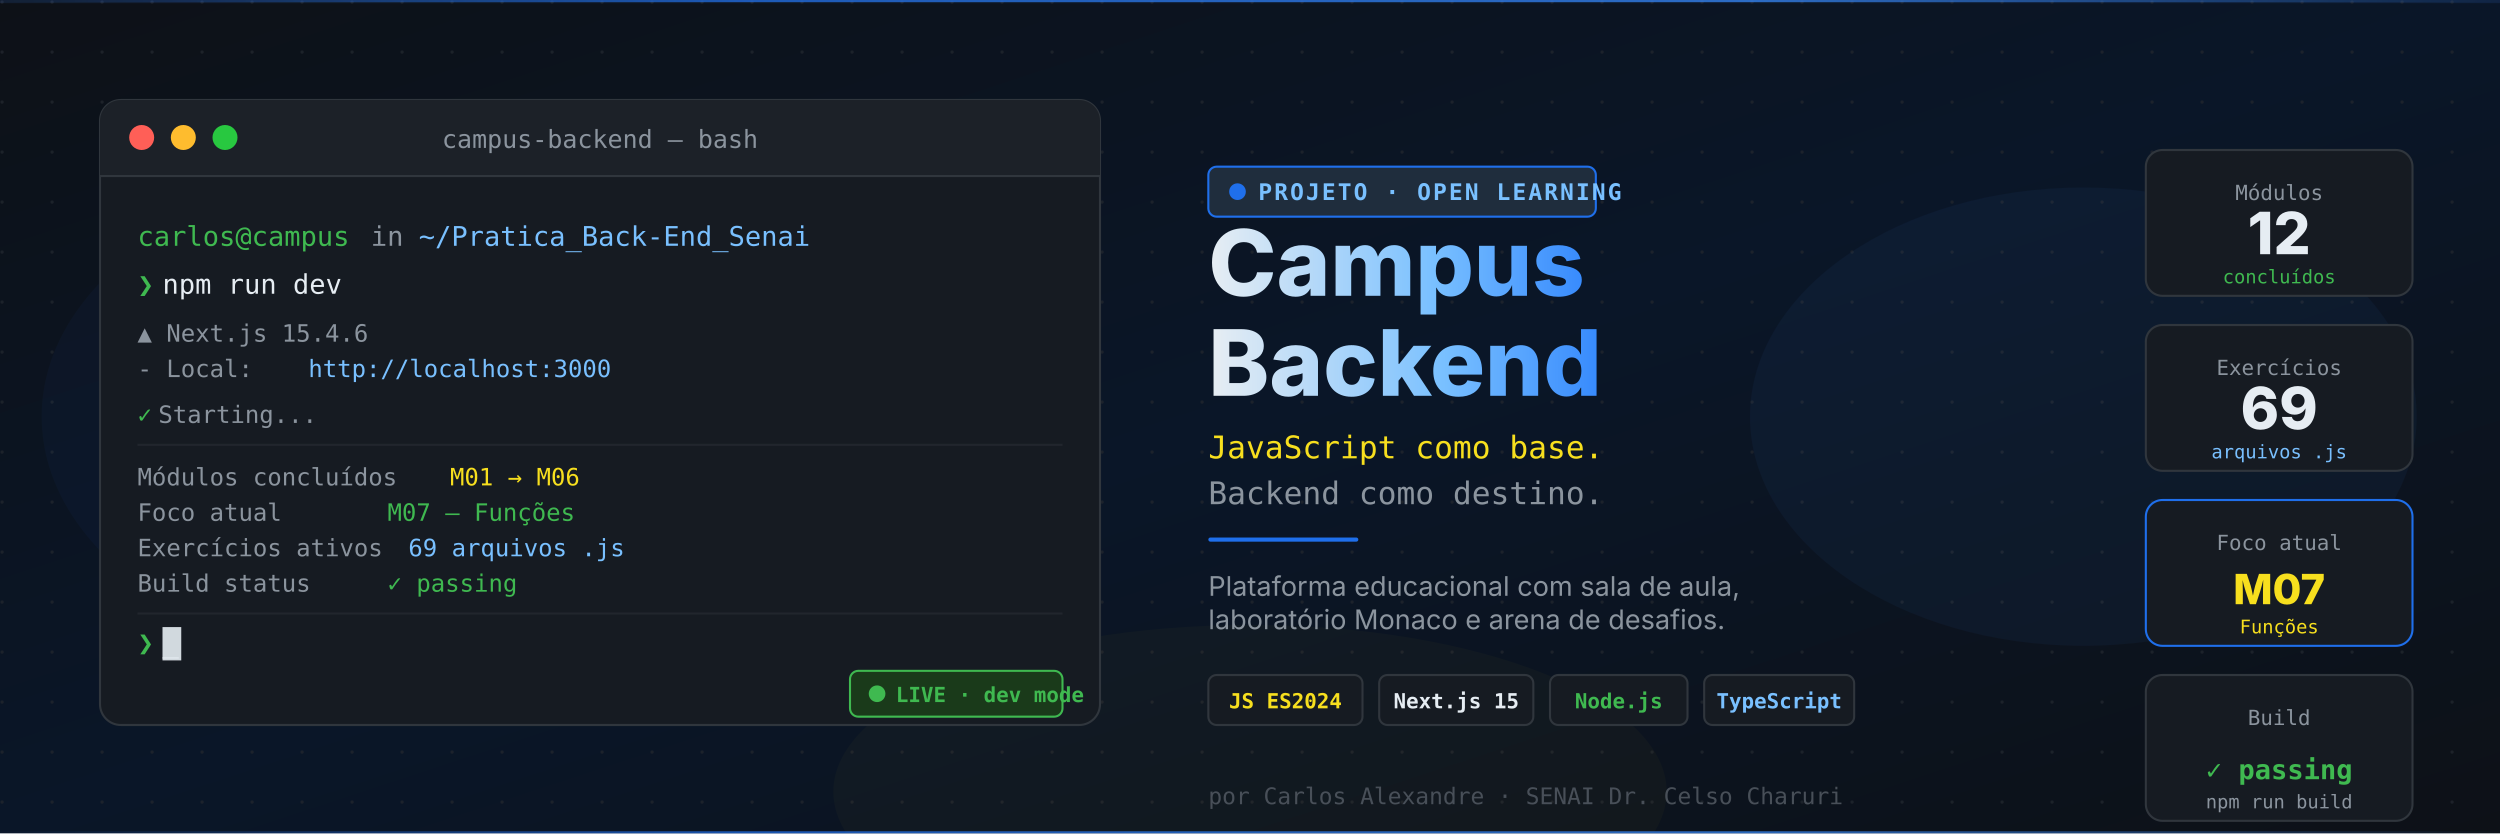
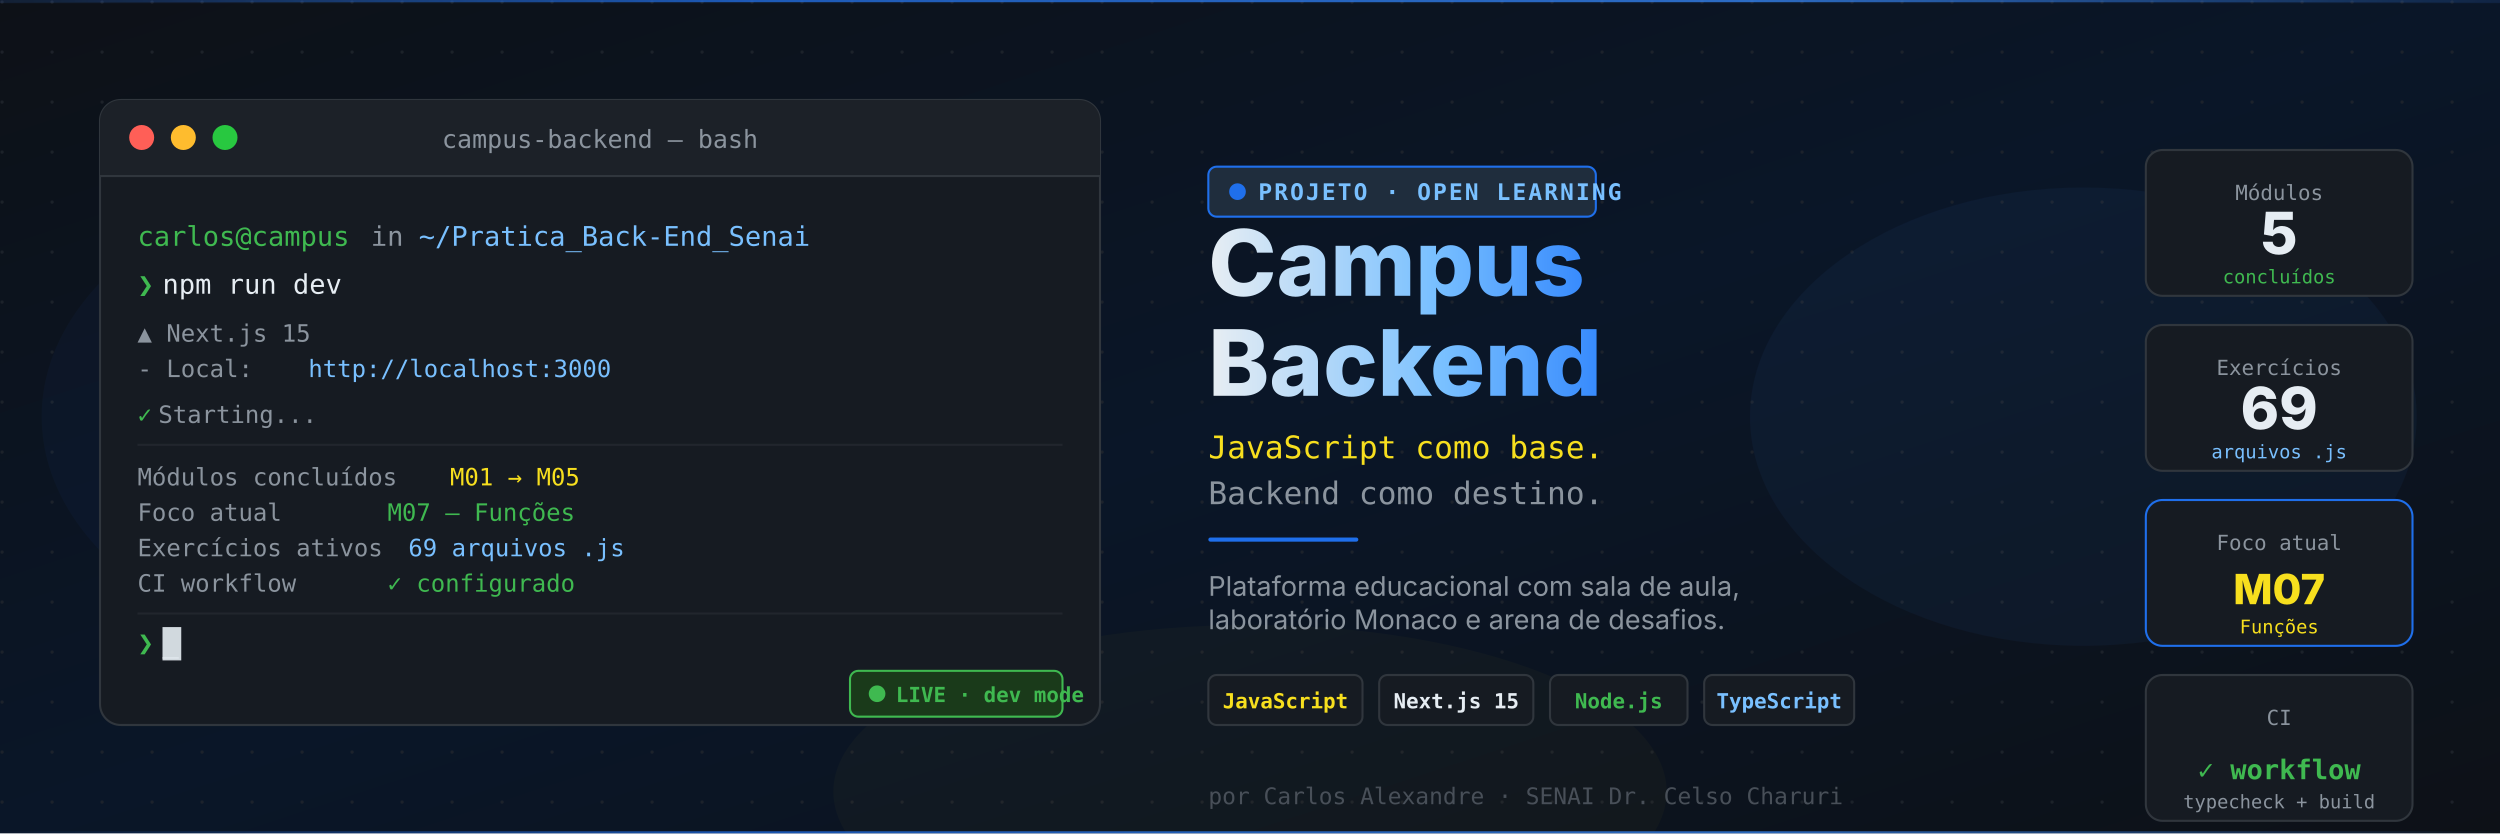
<svg xmlns="http://www.w3.org/2000/svg" viewBox="0 0 1200 400" width="1200" height="400" role="img" aria-label="Campus Backend — JavaScript como base. Backend como destino.">
  <defs>
    <linearGradient id="bgGrad" x1="0%" y1="0%" x2="100%" y2="100%">
      <stop offset="0%" style="stop-color:#0d1117" />
      <stop offset="50%" style="stop-color:#0a1628" />
      <stop offset="100%" style="stop-color:#0d1117" />
    </linearGradient>
    <linearGradient id="lineGrad" x1="0%" y1="0%" x2="100%" y2="0%">
      <stop offset="0%" style="stop-color:#1f6feb;stop-opacity:0" />
      <stop offset="30%" style="stop-color:#1f6feb" />
      <stop offset="70%" style="stop-color:#388bfd" />
      <stop offset="100%" style="stop-color:#388bfd;stop-opacity:0" />
    </linearGradient>
    <linearGradient id="jsGrad" x1="0%" y1="0%" x2="100%" y2="100%">
      <stop offset="0%" style="stop-color:#f7df1e" />
      <stop offset="100%" style="stop-color:#ca8a04" />
    </linearGradient>
    <linearGradient id="nodeGrad" x1="0%" y1="0%" x2="100%" y2="100%">
      <stop offset="0%" style="stop-color:#339933" />
      <stop offset="100%" style="stop-color:#1a5c1a" />
    </linearGradient>
    <linearGradient id="textGrad" x1="0%" y1="0%" x2="100%" y2="0%">
      <stop offset="0%" style="stop-color:#e6edf3" />
      <stop offset="60%" style="stop-color:#79c0ff" />
      <stop offset="100%" style="stop-color:#388bfd" />
    </linearGradient>
    <filter id="glow" x="-20%" y="-20%" width="140%" height="140%">
      <feGaussianBlur stdDeviation="3" result="blur" />
      <feMerge>
        <feMergeNode in="blur" />
        <feMergeNode in="SourceGraphic" />
      </feMerge>
    </filter>
    <filter id="softBlur" x="-30%" y="-30%" width="160%" height="160%">
      <feGaussianBlur stdDeviation="12" result="blur" />
      <feMerge>
        <feMergeNode in="blur" />
        <feMergeNode in="SourceGraphic" />
      </feMerge>
    </filter>
    <filter id="glow2">
      <feGaussianBlur stdDeviation="6" result="coloredBlur" />
      <feMerge>
        <feMergeNode in="coloredBlur" />
        <feMergeNode in="SourceGraphic" />
      </feMerge>
    </filter>
    <pattern id="dots" x="0" y="0" width="24" height="24" patternUnits="userSpaceOnUse">
      <circle cx="1" cy="1" r="0.8" fill="#21262d" opacity="0.8" />
    </pattern>
    <style>
      @keyframes pulse { 0%,100%{opacity:1} 50%{opacity:0.4} }
      @keyframes slide { 0%{stroke-dashoffset:60} 100%{stroke-dashoffset:0} }
      @keyframes blink { 0%,100%{opacity:1} 49%{opacity:1} 50%{opacity:0} 99%{opacity:0} }
      @keyframes float { 0%,100%{transform:translateY(0)} 50%{transform:translateY(-6px)} }
      @keyframes scan { 0%{transform:translateY(-10px);opacity:0} 50%{opacity:0.6} 100%{transform:translateY(310px);opacity:0} }
      .mono { font-family: 'SF Mono', 'Fira Code', ui-monospace, SFMono-Regular, Menlo, Monaco, Consolas, monospace; }
      .sans { font-family: -apple-system, BlinkMacSystemFont, 'Segoe UI', system-ui, sans-serif; }
      .cursor { animation: blink 1.1s step-start infinite; }
      .float { animation: float 3.2s ease-in-out infinite; }
      .scanner { animation: scan 4s ease-in-out infinite; }
      .pulse { animation: pulse 2.4s ease-in-out infinite; }
      .slide { animation: slide 2.2s linear infinite; }
    </style>
  </defs>
  <rect width="1200" height="400" fill="url(#bgGrad)" />
  <rect width="1200" height="400" fill="url(#dots)" />
  <ellipse cx="200" cy="200" rx="180" ry="120" fill="#1f6feb" opacity="0.04" />
  <ellipse cx="1000" cy="200" rx="160" ry="110" fill="#388bfd" opacity="0.05" />
  <ellipse cx="600" cy="380" rx="200" ry="80" fill="#f7df1e" opacity="0.025" />
  <rect x="0" y="0" width="1200" height="1" fill="url(#lineGrad)" opacity="0.7" />
  <rect width="1200" height="1.5" fill="#388bfd" opacity="0.12" class="scanner" />
  <g transform="translate(48,48)">
    <rect width="480" height="300" rx="10" fill="#161b22" stroke="#30363d" stroke-width="1" />
    <rect width="480" height="36" rx="10" fill="#1c2128" />
    <rect x="0" y="26" width="480" height="10" fill="#1c2128" />
    <rect x="0" y="36" width="480" height="1" fill="#30363d" />
    <circle cx="20" cy="18" r="6" fill="#ff5f57" />
    <circle cx="40" cy="18" r="6" fill="#febc2e" />
    <circle cx="60" cy="18" r="6" fill="#28c840" />
    <text x="240" y="23" text-anchor="middle" class="mono" font-size="12" fill="#8b949e">campus-backend — bash</text>
    <text x="18" y="70" class="mono" font-size="13" fill="#3fb950">carlos@campus</text>
    <text x="130" y="70" class="mono" font-size="13" fill="#8b949e"> in </text>
    <text x="153" y="70" class="mono" font-size="13" fill="#79c0ff">~/Pratica_Back-End_Senai</text>
    <text x="18" y="93" class="mono" font-size="13" fill="#3fb950">❯</text>
    <text x="30" y="93" class="mono" font-size="13" fill="#e6edf3">npm run dev</text>
-     <text x="18" y="116" class="mono" font-size="11.5" fill="#8b949e">▲ Next.js 15.4.6</text>
+     <text x="18" y="116" class="mono" font-size="11.5" fill="#8b949e">▲ Next.js 15</text>
    <text x="18" y="133" class="mono" font-size="11.5" fill="#8b949e">- Local:   </text>
    <text x="100" y="133" class="mono" font-size="11.5" fill="#79c0ff">http://localhost:3000</text>
    <text x="18" y="155" class="mono" font-size="11.5" fill="#3fb950">✓</text>
    <text x="28" y="155" class="mono" font-size="11.5" fill="#8b949e"> Starting...</text>
    <rect x="18" y="165" width="444" height="1" fill="#21262d" />
    <text x="18" y="185" class="mono" font-size="11.5" fill="#8b949e">  Módulos concluídos </text>
-     <text x="168" y="185" class="mono" font-size="11.5" fill="#f7df1e">M01 → M06</text>
+     <text x="168" y="185" class="mono" font-size="11.5" fill="#f7df1e">M01 → M05</text>
    <text x="18" y="202" class="mono" font-size="11.5" fill="#8b949e">  Foco atual        </text>
    <text x="138" y="202" class="mono" font-size="11.5" fill="#3fb950">M07 — Funções</text>
    <text x="18" y="219" class="mono" font-size="11.5" fill="#8b949e">  Exercícios ativos  </text>
    <text x="148" y="219" class="mono" font-size="11.5" fill="#79c0ff">69 arquivos .js</text>
-     <text x="18" y="236" class="mono" font-size="11.5" fill="#8b949e">  Build status       </text>
-     <text x="138" y="236" class="mono" font-size="11.5" fill="#3fb950">✓ passing</text>
+     <text x="18" y="236" class="mono" font-size="11.5" fill="#8b949e">  CI workflow        </text>
+     <text x="138" y="236" class="mono" font-size="11.5" fill="#3fb950">✓ configurado</text>
    <rect x="18" y="246" width="444" height="1" fill="#21262d" />
    <text x="18" y="265" class="mono" font-size="13" fill="#3fb950">❯</text>
    <text x="30" y="265" class="mono" font-size="13" fill="#e6edf3">_</text>
    <rect x="30" y="253" width="9" height="16" fill="#e6edf3" class="cursor" opacity="0.9" />
    <rect x="360" y="274" width="102" height="22" rx="4" fill="#1a3a1a" stroke="#3fb950" stroke-width="1" />
    <circle cx="373" cy="285" r="4" fill="#3fb950" class="pulse" />
    <text x="382" y="289" class="mono" font-size="10" font-weight="700" fill="#3fb950">LIVE · dev mode</text>
  </g>
  <g transform="translate(580,80)">
    <rect x="0" y="0" width="186" height="24" rx="4" fill="#1f2d3d" stroke="#1f6feb" stroke-width="1" />
    <circle cx="14" cy="12" r="4" fill="#1f6feb" class="pulse" />
    <text x="24" y="16" class="mono" font-size="11" font-weight="700" fill="#79c0ff" letter-spacing="1">PROJETO · OPEN LEARNING</text>
    <text x="0" y="62" class="sans" font-size="44" font-weight="800" fill="url(#textGrad)">Campus</text>
    <text x="0" y="110" class="sans" font-size="44" font-weight="800" fill="url(#textGrad)">Backend</text>
    <text x="0" y="140" class="mono" font-size="15" fill="#f7df1e">JavaScript como base.</text>
    <text x="0" y="162" class="mono" font-size="15" fill="#8b949e">Backend como destino.</text>
    <rect x="0" y="178" width="72" height="2" rx="1" fill="#1f6feb" />
    <text x="0" y="206" class="sans" font-size="13" fill="#8b949e">Plataforma educacional com sala de aula,</text>
    <text x="0" y="222" class="sans" font-size="13" fill="#8b949e">laboratório Monaco e arena de desafios.</text>
    <g transform="translate(0, 244)">
      <rect width="74" height="24" rx="4" fill="#161b22" stroke="#30363d" />
-       <text x="37" y="16" text-anchor="middle" class="mono" font-size="10" font-weight="700" fill="#f7df1e">JS ES2024</text>
+       <text x="37" y="16" text-anchor="middle" class="mono" font-size="10" font-weight="700" fill="#f7df1e">JavaScript</text>
    </g>
    <g transform="translate(82, 244)">
      <rect width="74" height="24" rx="4" fill="#161b22" stroke="#30363d" />
      <text x="37" y="16" text-anchor="middle" class="mono" font-size="10" font-weight="700" fill="#e6edf3">Next.js 15</text>
    </g>
    <g transform="translate(164, 244)">
      <rect width="66" height="24" rx="4" fill="#161b22" stroke="#30363d" />
      <text x="33" y="16" text-anchor="middle" class="mono" font-size="10" font-weight="700" fill="#3fb950">Node.js</text>
    </g>
    <g transform="translate(238, 244)">
      <rect width="72" height="24" rx="4" fill="#161b22" stroke="#30363d" />
      <text x="36" y="16" text-anchor="middle" class="mono" font-size="10" font-weight="700" fill="#79c0ff">TypeScript</text>
    </g>
    <text x="0" y="306" class="mono" font-size="11" fill="#484f58">por Carlos Alexandre · SENAI Dr. Celso Charuri</text>
  </g>
  <g transform="translate(1030,72)">
    <rect width="128" height="70" rx="8" fill="#161b22" stroke="#30363d" stroke-width="1" />
    <text x="64" y="24" text-anchor="middle" class="mono" font-size="10" fill="#8b949e">Módulos</text>
-     <text x="64" y="50" text-anchor="middle" class="sans" font-size="28" font-weight="800" fill="#e6edf3">12</text>
+     <text x="64" y="50" text-anchor="middle" class="sans" font-size="28" font-weight="800" fill="#e6edf3">5</text>
    <text x="64" y="64" text-anchor="middle" class="mono" font-size="9" fill="#3fb950">concluídos</text>
    <rect y="84" width="128" height="70" rx="8" fill="#161b22" stroke="#30363d" stroke-width="1" />
    <text x="64" y="108" text-anchor="middle" class="mono" font-size="10" fill="#8b949e">Exercícios</text>
    <text x="64" y="134" text-anchor="middle" class="sans" font-size="28" font-weight="800" fill="#e6edf3">69</text>
    <text x="64" y="148" text-anchor="middle" class="mono" font-size="9" fill="#79c0ff">arquivos .js</text>
    <rect y="168" width="128" height="70" rx="8" fill="#161b22" stroke="#1f6feb" stroke-width="1" />
    <text x="64" y="192" text-anchor="middle" class="mono" font-size="10" fill="#8b949e">Foco atual</text>
    <text x="64" y="218" text-anchor="middle" class="sans" font-size="20" font-weight="800" fill="#f7df1e">M07</text>
    <text x="64" y="232" text-anchor="middle" class="mono" font-size="9" fill="#f7df1e">Funções</text>
    <rect y="252" width="128" height="70" rx="8" fill="#161b22" stroke="#30363d" stroke-width="1" />
-     <text x="64" y="276" text-anchor="middle" class="mono" font-size="10" fill="#8b949e">Build</text>
-     <text x="64" y="302" text-anchor="middle" class="mono" font-size="13" font-weight="700" fill="#3fb950">✓ passing</text>
-     <text x="64" y="316" text-anchor="middle" class="mono" font-size="9" fill="#8b949e">npm run build</text>
+     <text x="64" y="276" text-anchor="middle" class="mono" font-size="10" fill="#8b949e">CI</text>
+     <text x="64" y="302" text-anchor="middle" class="mono" font-size="13" font-weight="700" fill="#3fb950">✓ workflow</text>
+     <text x="64" y="316" text-anchor="middle" class="mono" font-size="9" fill="#8b949e">typecheck + build</text>
  </g>
  <rect x="0" y="399" width="1200" height="1" fill="url(#lineGrad)" opacity="0.7" />
</svg>
